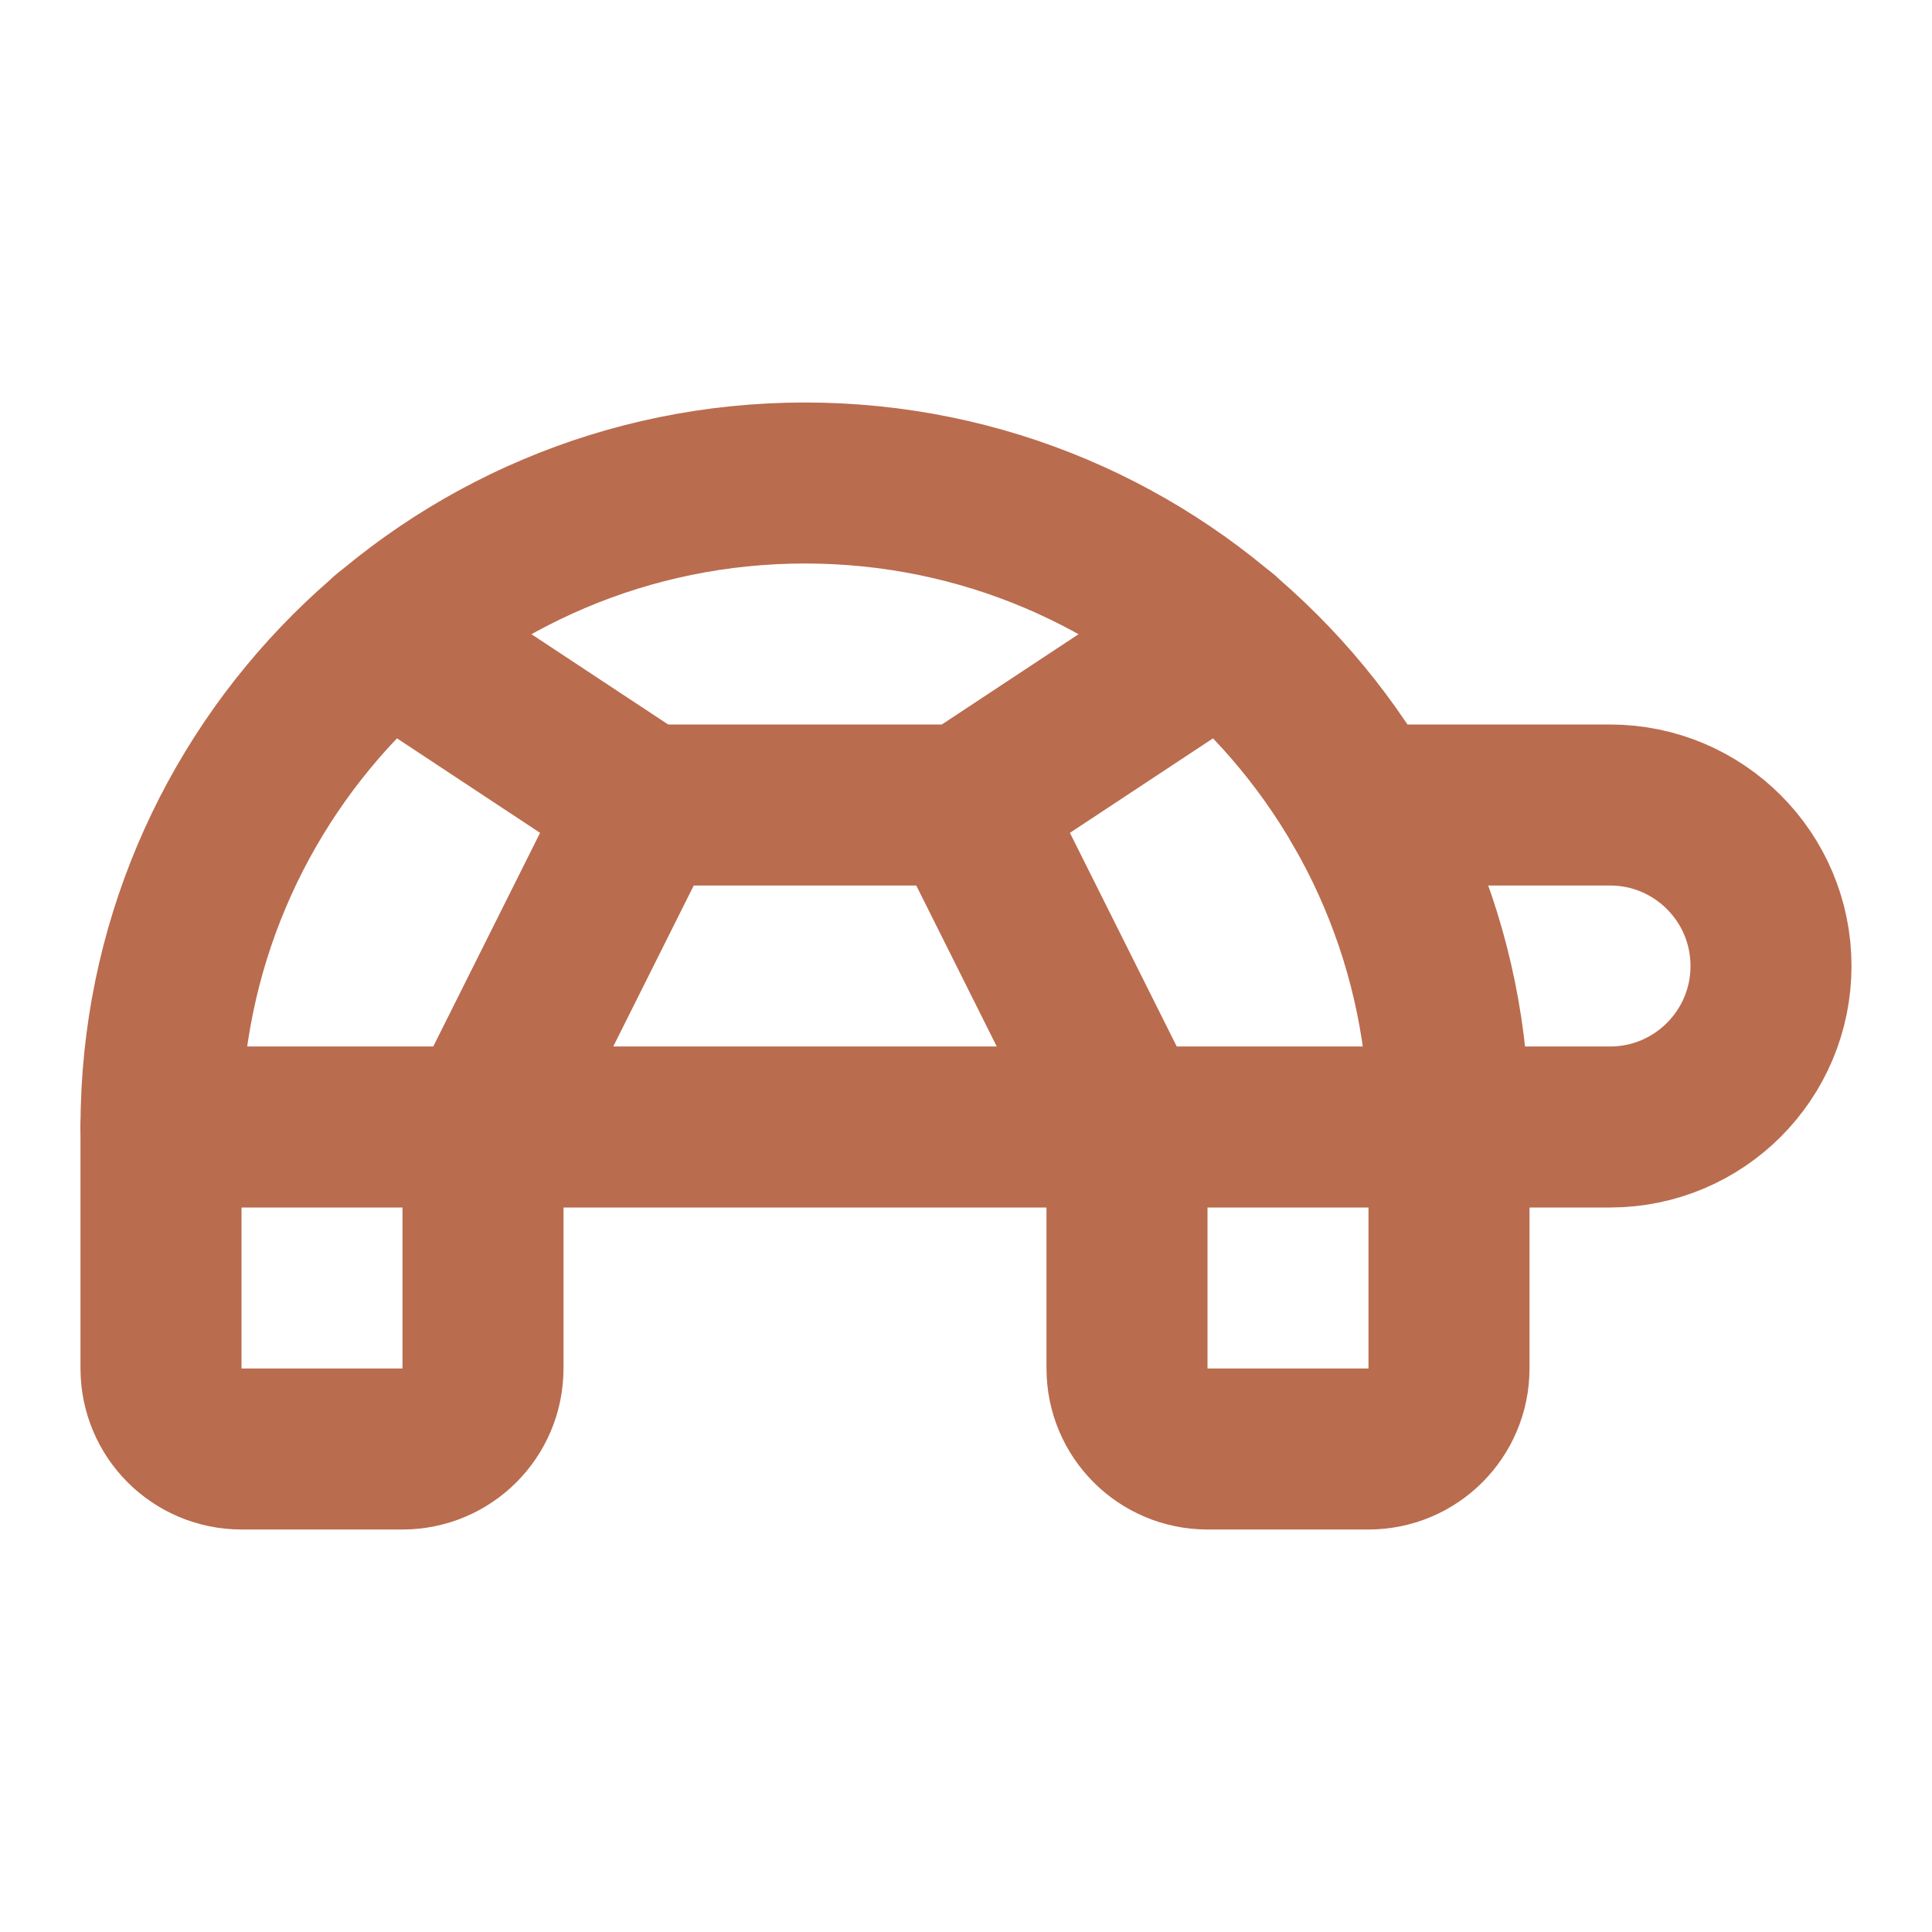
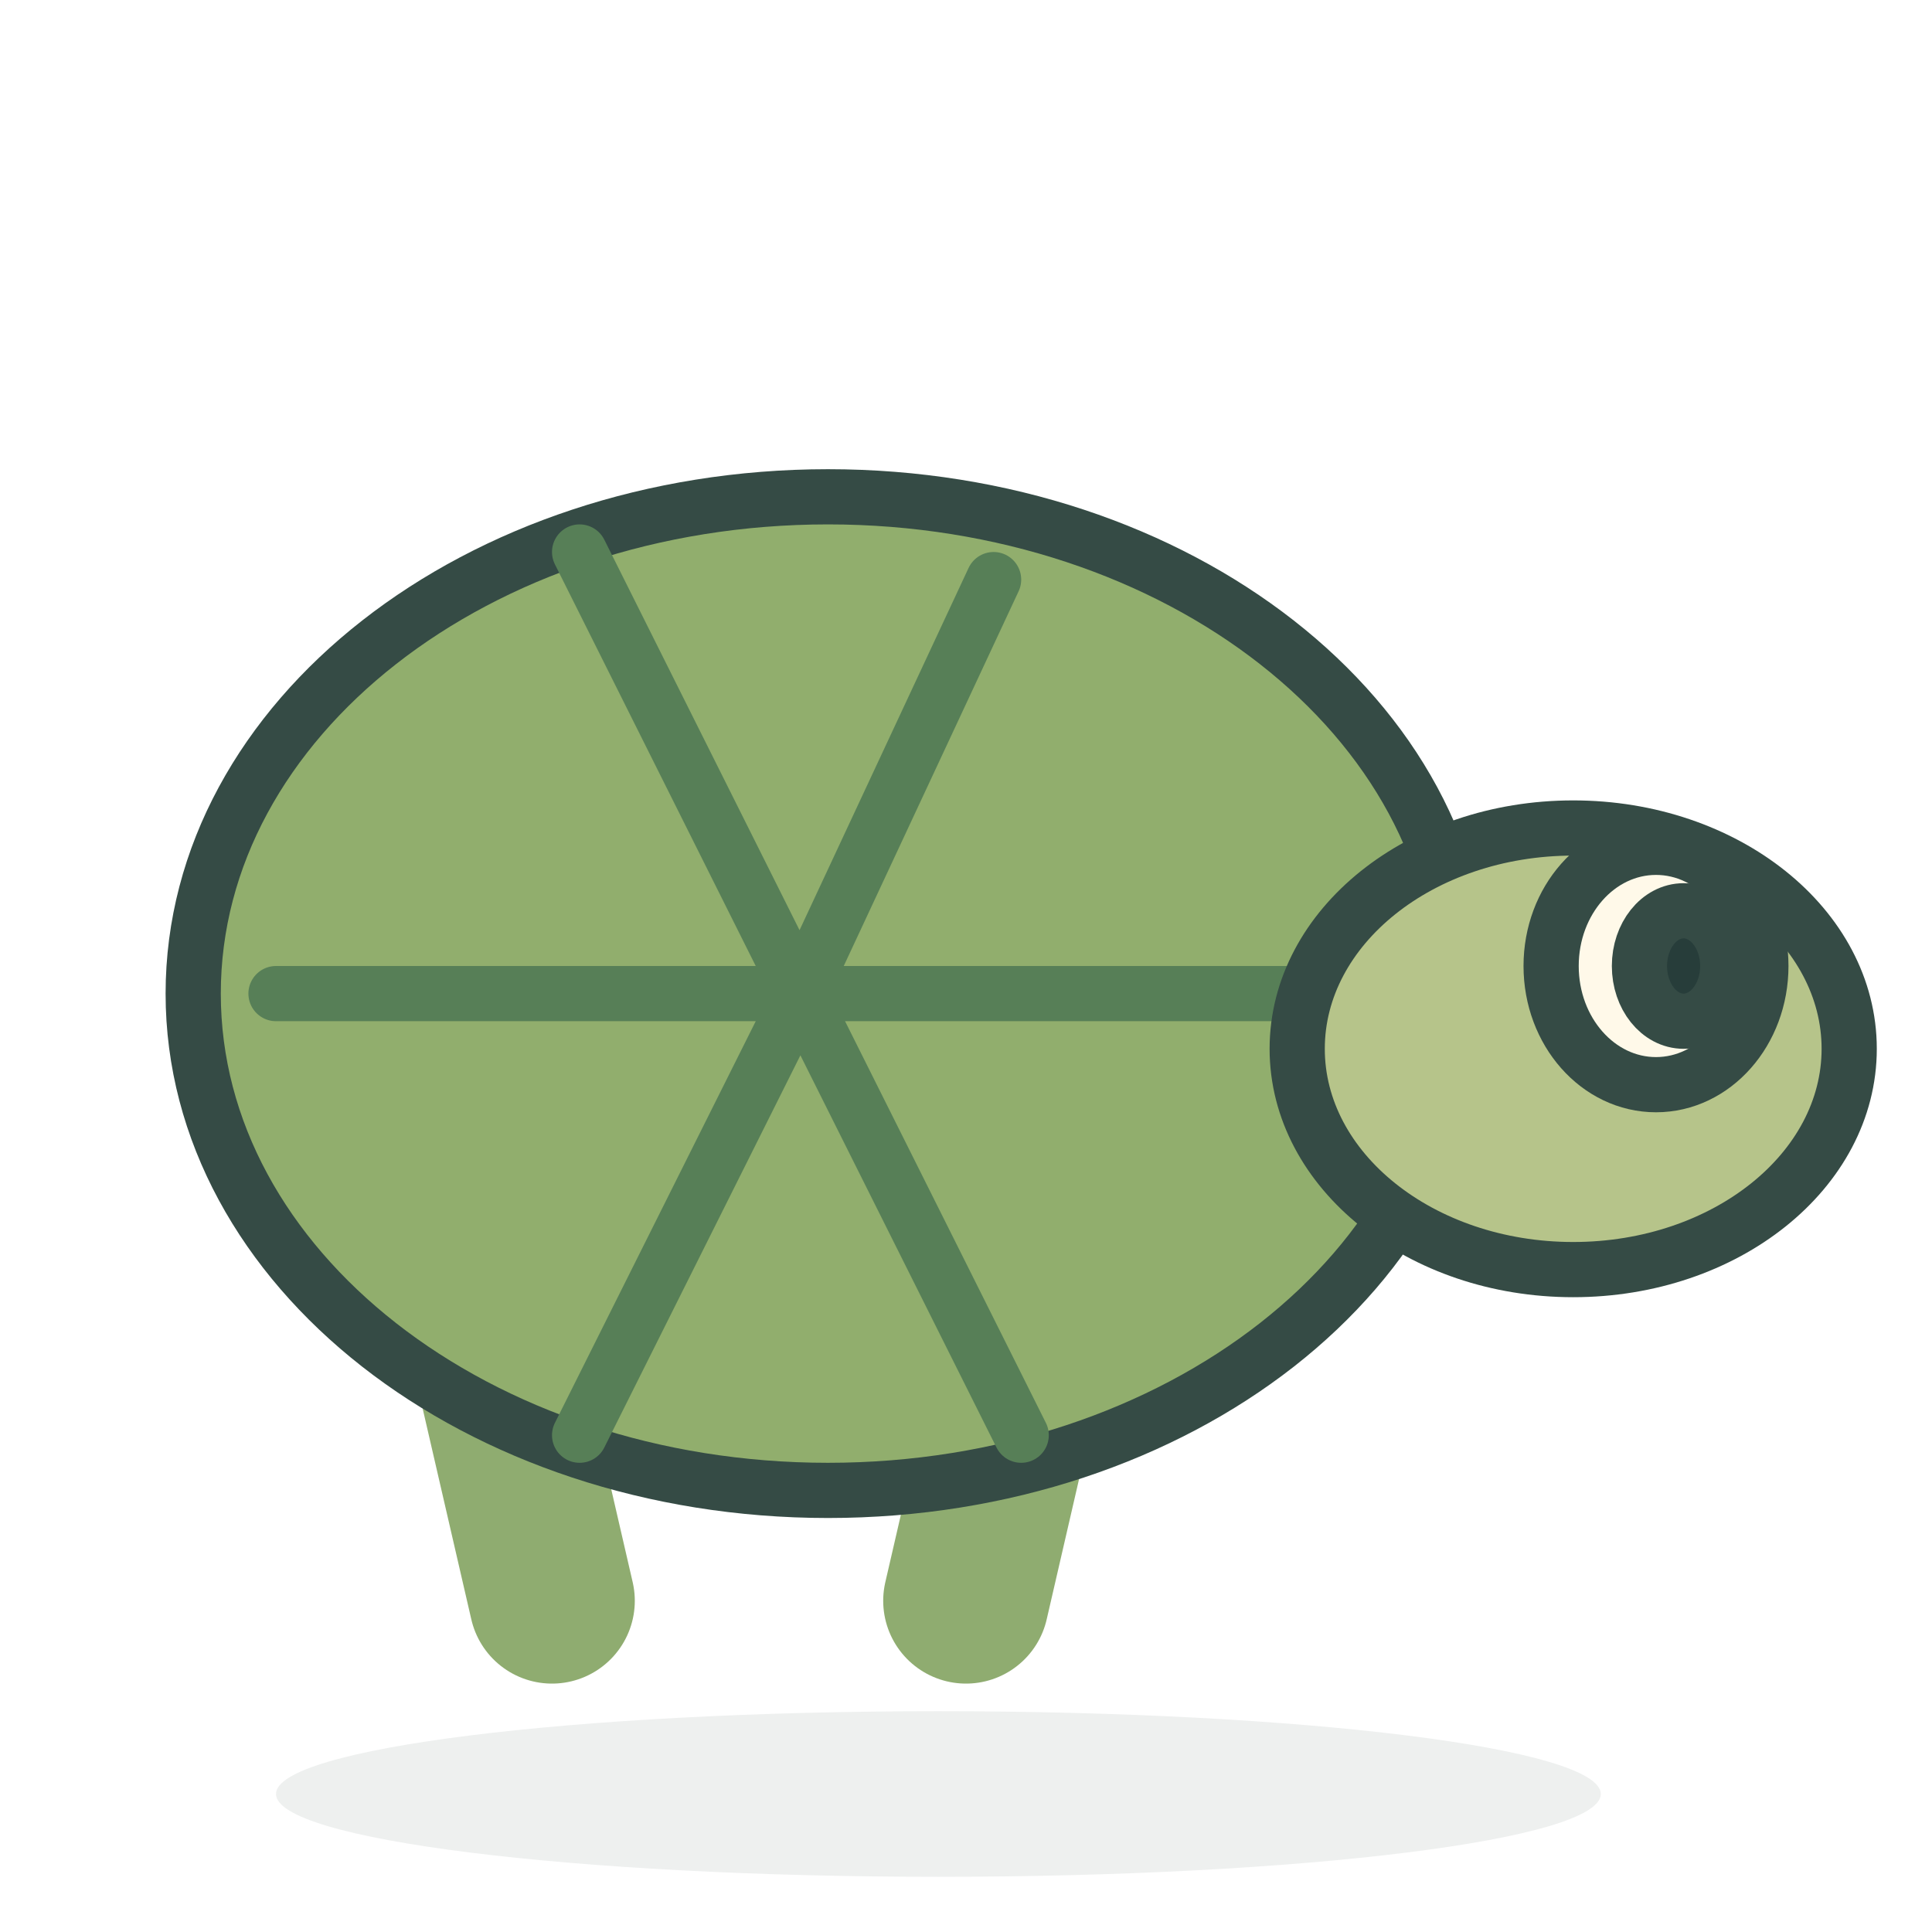
- <svg xmlns="http://www.w3.org/2000/svg" width="70" height="70" viewBox="0 0 24 24" fill="none" stroke="#ba6c4e" stroke-width="2" stroke-linecap="round" stroke-linejoin="round" class="lucide lucide-turtle" aria-hidden="true">
-   <path d="m12 10 2 4v3a1 1 0 0 0 1 1h2a1 1 0 0 0 1-1v-3a8 8 0 1 0-16 0v3a1 1 0 0 0 1 1h2a1 1 0 0 0 1-1v-3l2-4h4Z" />
-   <path d="M4.82 7.9 8 10" />
-   <path d="M15.18 7.9 12 10" />
-   <path d="M16.93 10H20a2 2 0 0 1 0 4H2" />
+ <svg xmlns="http://www.w3.org/2000/svg" viewBox="0 0 70 70">
+   <ellipse cx="34" cy="65" rx="24" ry="3" fill="#354b4515" />
+   <path d="M17 45l3 13M38 45l-3 13" fill="none" stroke="#8fac70" stroke-width="6" stroke-linecap="round" stroke-linejoin="round" />
+   <ellipse cx="30" cy="36" rx="23" ry="18" fill="#91ae6d" stroke="#354b45" stroke-width="2" />
+   <path d="M10 36h40M21 20l8 16-8 16M36 21l-7 15 8 16" fill="none" stroke="#577f57" stroke-width="2" stroke-linecap="round" stroke-linejoin="round" />
+   <ellipse cx="57" cy="38" rx="10" ry="8" fill="#b6c48a" stroke="#354b45" stroke-width="2" />
+   <ellipse cx="60" cy="35" rx="3.8" ry="4.3" fill="#fff9e9" stroke="#354b45" stroke-width="2" />
+   <ellipse cx="61" cy="35" rx="1.6" ry="2" fill="#273d3a" stroke="#354b45" stroke-width="2" />
</svg>
